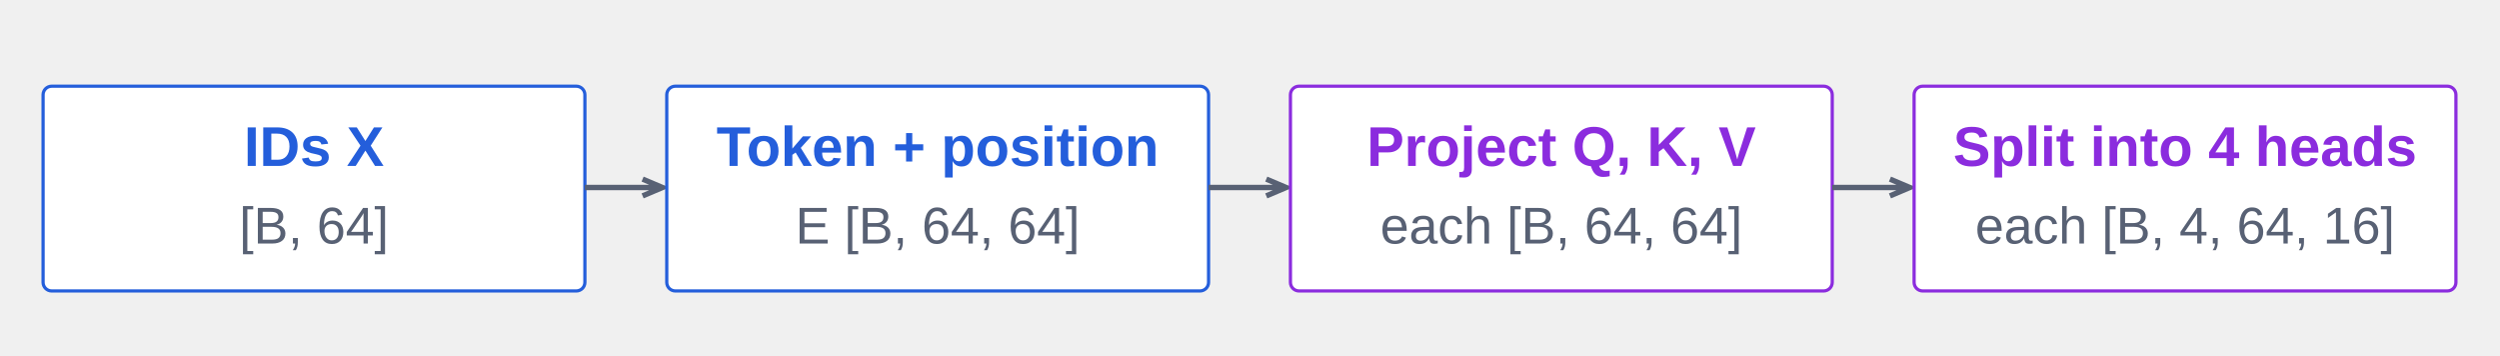
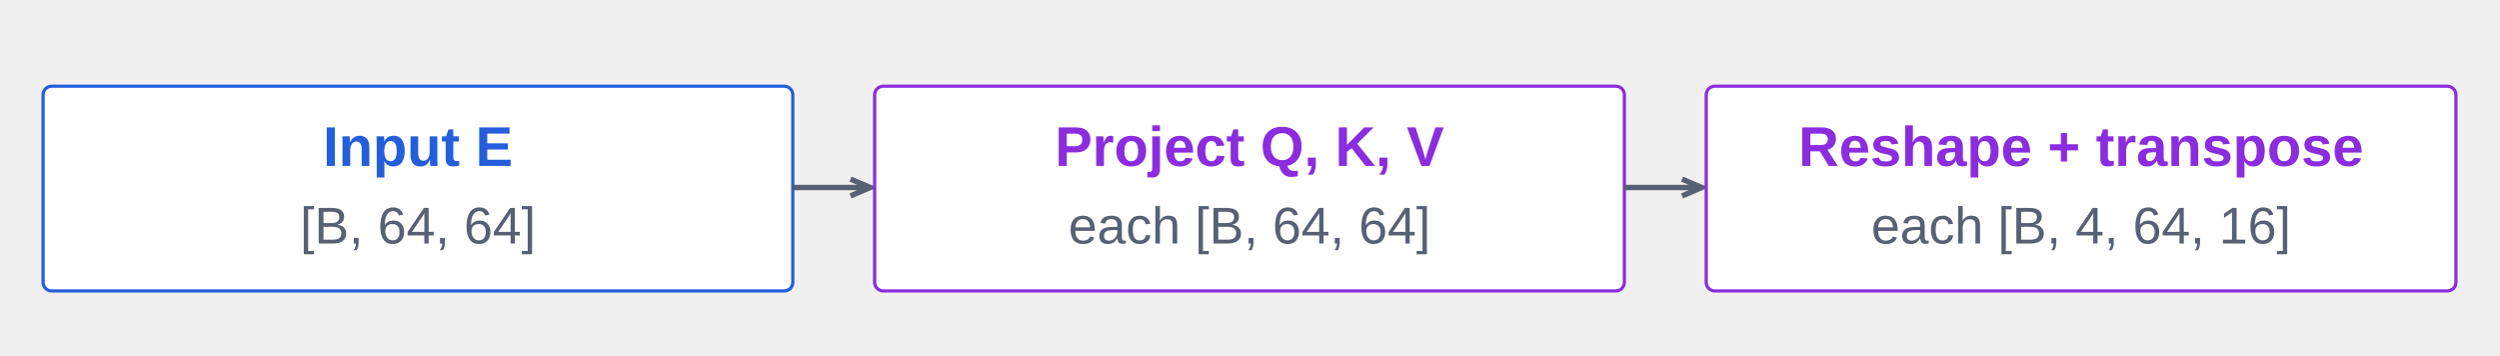
- <svg xmlns="http://www.w3.org/2000/svg" viewBox="0 0 1160 165" role="img" aria-label="IDs X → Token + position → Project Q, K, V → Split into 4 heads" style="font-family:Avenir Next,Segoe UI,Arial,sans-serif">
+ <svg xmlns="http://www.w3.org/2000/svg" viewBox="0 0 1160 165" role="img" aria-label="Input E → Project Q, K, V → Reshape + transpose" style="font-family:Avenir Next,Segoe UI,Arial,sans-serif">
  <g>
-     <rect x="20.0" y="40" width="251.5" height="95" rx="4" fill="white" stroke="#245edb" stroke-width="1.5" />
-     <text x="145.75" y="77" font-size="26" fill="#245edb" text-anchor="middle" font-weight="650">IDs X</text>
-     <text x="145.75" y="113" font-size="24" fill="#586174" text-anchor="middle" font-weight="500">[B, 64]</text>
+     <rect x="20.0" y="40" width="348.0" height="95" rx="4" fill="white" stroke="#245edb" stroke-width="1.5" />
+     <text x="194.0" y="77" font-size="26" fill="#245edb" text-anchor="middle" font-weight="650">Input E</text>
+     <text x="194.0" y="113" font-size="24" fill="#586174" text-anchor="middle" font-weight="500">[B, 64, 64]</text>
  </g>
-   <path d="M271.5 87 L307.5 87 M298.289 90.894 L307.5 87 L298.289 83.106" fill="none" stroke="#586174" stroke-width="2.5" />
+   <path d="M368.0 87 L404.0 87 M394.789 90.894 L404.0 87 L394.789 83.106" fill="none" stroke="#586174" stroke-width="2.5" />
  <g>
-     <rect x="309.5" y="40" width="251.5" height="95" rx="4" fill="white" stroke="#245edb" stroke-width="1.5" />
-     <text x="435.25" y="77" font-size="26" fill="#245edb" text-anchor="middle" font-weight="650">Token + position</text>
-     <text x="435.25" y="113" font-size="24" fill="#586174" text-anchor="middle" font-weight="500">E [B, 64, 64]</text>
+     <rect x="406.0" y="40" width="348.0" height="95" rx="4" fill="white" stroke="#8b2cde" stroke-width="1.5" />
+     <text x="580.0" y="77" font-size="26" fill="#8b2cde" text-anchor="middle" font-weight="650">Project Q, K, V</text>
+     <text x="580.0" y="113" font-size="24" fill="#586174" text-anchor="middle" font-weight="500">each [B, 64, 64]</text>
  </g>
-   <path d="M561.0 87 L597.0 87 M587.789 90.894 L597.0 87 L587.789 83.106" fill="none" stroke="#586174" stroke-width="2.5" />
+   <path d="M754.0 87 L790.0 87 M780.789 90.894 L790.0 87 L780.789 83.106" fill="none" stroke="#586174" stroke-width="2.5" />
  <g>
-     <rect x="599.0" y="40" width="251.5" height="95" rx="4" fill="white" stroke="#8b2cde" stroke-width="1.5" />
-     <text x="724.75" y="77" font-size="26" fill="#8b2cde" text-anchor="middle" font-weight="650">Project Q, K, V</text>
-     <text x="724.75" y="113" font-size="24" fill="#586174" text-anchor="middle" font-weight="500">each [B, 64, 64]</text>
-   </g>
-   <path d="M850.5 87 L886.5 87 M877.289 90.894 L886.5 87 L877.289 83.106" fill="none" stroke="#586174" stroke-width="2.5" />
-   <g>
-     <rect x="888.5" y="40" width="251.5" height="95" rx="4" fill="white" stroke="#8b2cde" stroke-width="1.5" />
-     <text x="1014.25" y="77" font-size="26" fill="#8b2cde" text-anchor="middle" font-weight="650">Split into 4 heads</text>
-     <text x="1014.25" y="113" font-size="24" fill="#586174" text-anchor="middle" font-weight="500">each [B, 4, 64, 16]</text>
+     <rect x="792.0" y="40" width="348.0" height="95" rx="4" fill="white" stroke="#8b2cde" stroke-width="1.5" />
+     <text x="966.0" y="77" font-size="26" fill="#8b2cde" text-anchor="middle" font-weight="650">Reshape + transpose</text>
+     <text x="966.0" y="113" font-size="24" fill="#586174" text-anchor="middle" font-weight="500">each [B, 4, 64, 16]</text>
  </g>
</svg>
